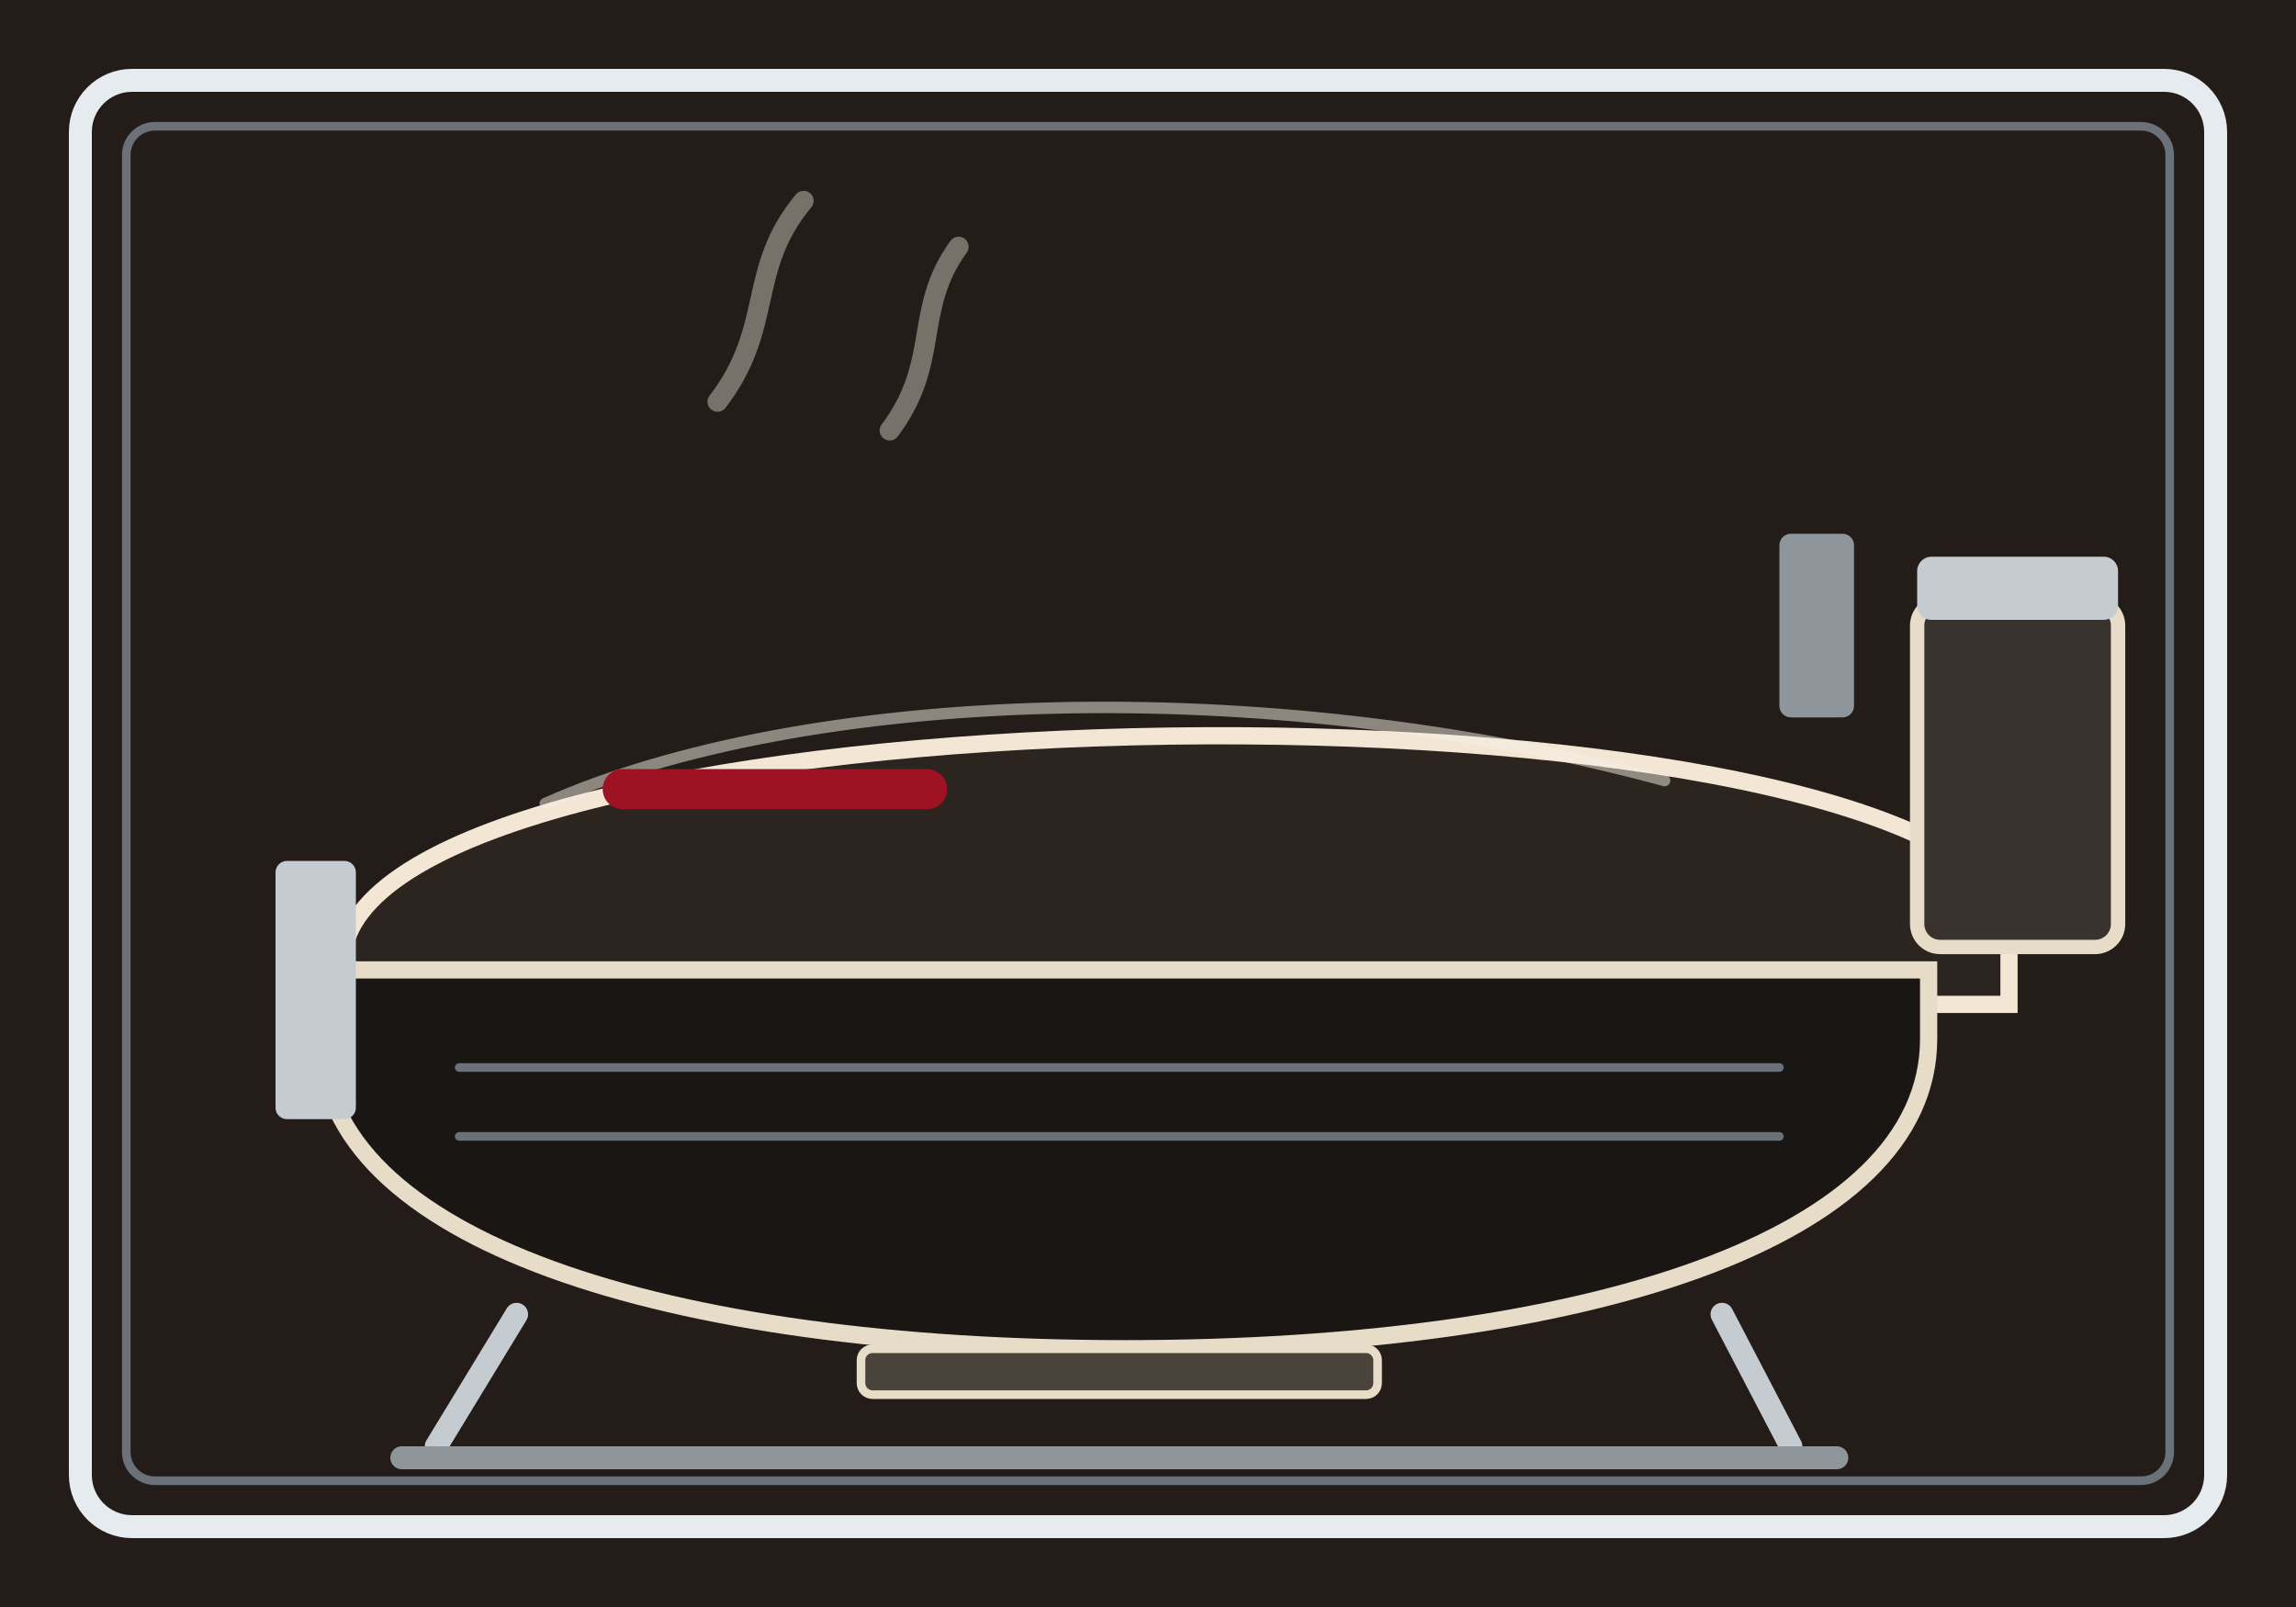
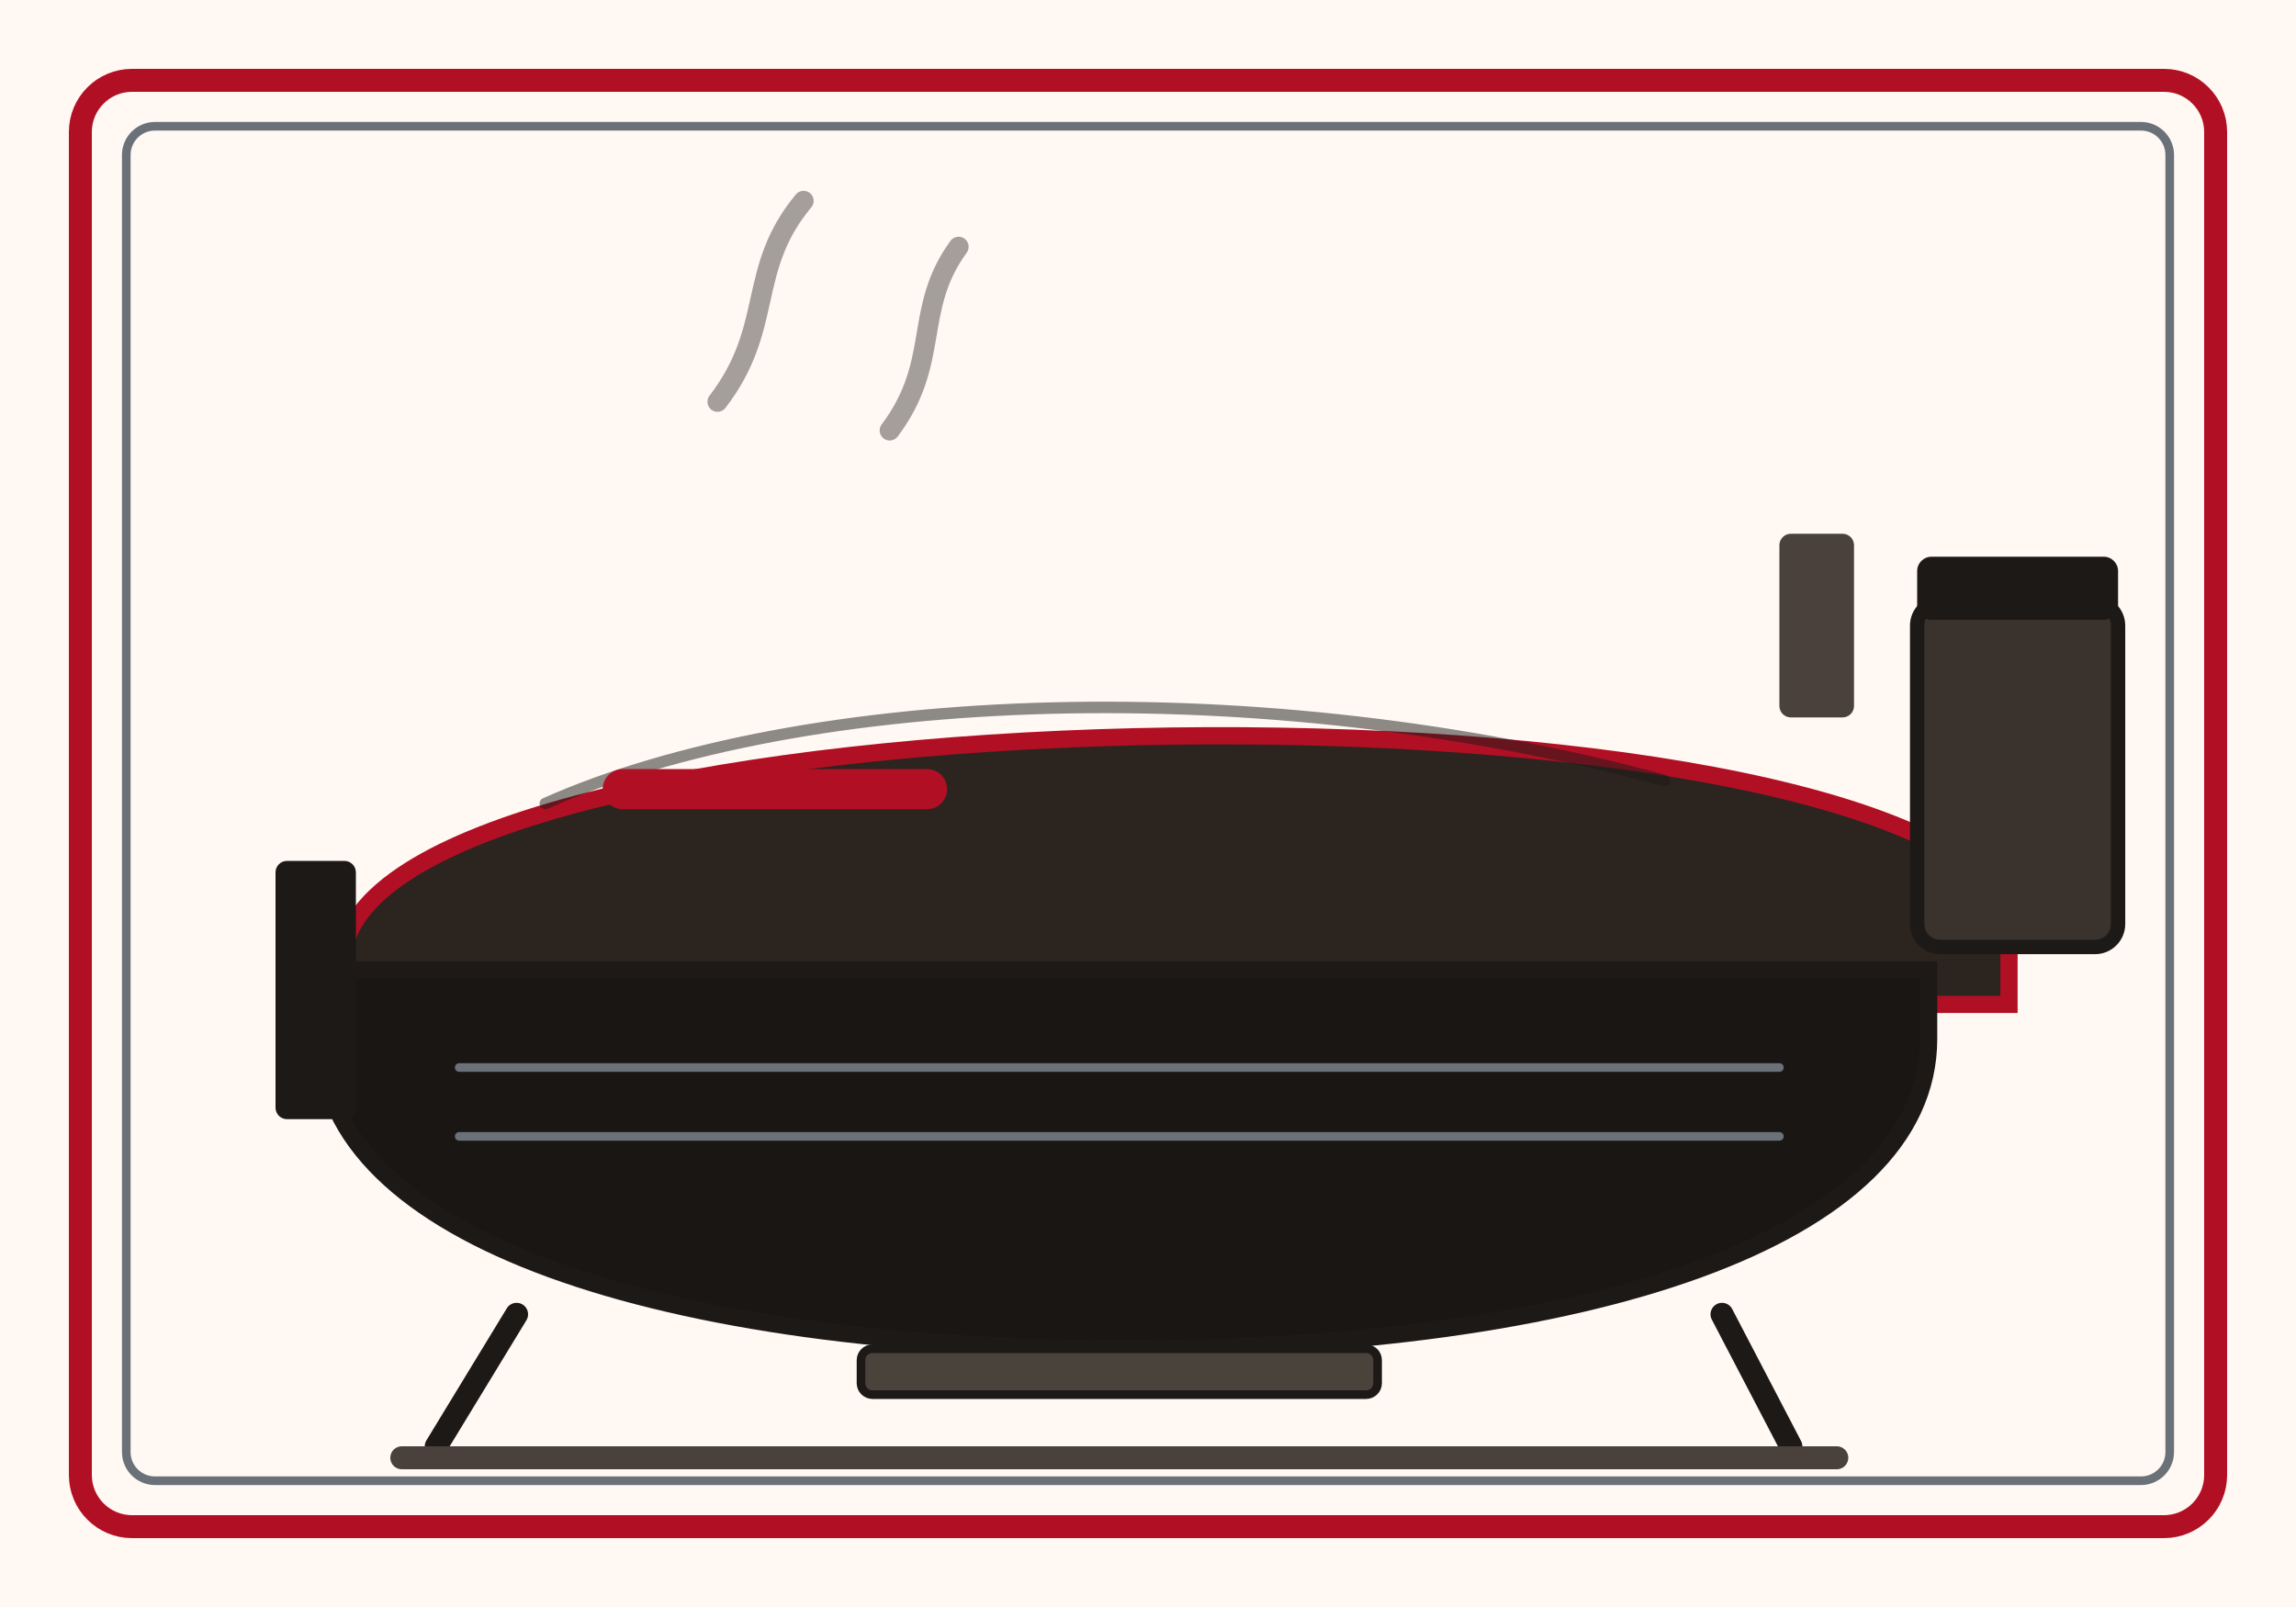
<svg xmlns="http://www.w3.org/2000/svg" viewBox="0 0 800 560" fill="none">
-   <rect width="800" height="560" fill="#231C18" />
-   <rect x="28" y="28" width="744" height="504" rx="18" stroke="#E6EBEF" stroke-width="8" />
+   <rect width="800" height="560" fill="#FFF8F3" />
+   <rect x="28" y="28" width="744" height="504" rx="18" stroke="#B10F24" stroke-width="8" />
  <rect x="44" y="44" width="712" height="472" rx="10" stroke="#6A7178" stroke-width="3" />
-   <path d="M250 140c20-26 10-46 30-70M310 150c18-24 8-42 24-64" stroke="#F6F0E4" stroke-width="7" stroke-linecap="round" opacity=".4" />
-   <path d="M120 330c20-90 520-100 580-16v36H120v-20z" fill="#2C241F" stroke="#F3E6D4" stroke-width="6" />
-   <path d="M190 280c90-40 250-46 390-8" stroke="#F6F0E4" stroke-width="4" stroke-linecap="round" opacity=".5" />
-   <rect x="210" y="268" width="120" height="14" rx="7" fill="#9E1224" />
-   <rect x="620" y="186" width="26" height="64" rx="4" fill="#8E969C" />
-   <rect x="668" y="210" width="70" height="120" rx="8" fill="#3A322C" stroke="#E7DCC8" stroke-width="5" />
-   <rect x="668" y="194" width="70" height="22" rx="5" fill="#C5CCD1" />
-   <path d="M112 338h560v24c0 70-120 108-280 108S112 432 112 362v-24z" fill="#1A1614" stroke="#E7DCC8" stroke-width="6" />
+   <path d="M250 140c20-26 10-46 30-70M310 150c18-24 8-42 24-64" stroke="#1C1917" stroke-width="7" stroke-linecap="round" opacity=".4" />
+   <path d="M120 330c20-90 520-100 580-16v36H120v-20z" fill="#2C241F" stroke="#B10F24" stroke-width="6" />
+   <path d="M190 280c90-40 250-46 390-8" stroke="#1C1917" stroke-width="4" stroke-linecap="round" opacity=".5" />
+   <rect x="210" y="268" width="120" height="14" rx="7" fill="#B10F24" />
+   <rect x="620" y="186" width="26" height="64" rx="4" fill="#4A403C" />
+   <rect x="668" y="210" width="70" height="120" rx="8" fill="#3A322C" stroke="#1C1917" stroke-width="5" />
+   <rect x="668" y="194" width="70" height="22" rx="5" fill="#1C1917" />
+   <path d="M112 338h560v24c0 70-120 108-280 108S112 432 112 362v-24z" fill="#1A1614" stroke="#1C1917" stroke-width="6" />
  <path d="M160 372h460M160 396h460" stroke="#6A7178" stroke-width="3" stroke-linecap="round" />
-   <rect x="96" y="300" width="28" height="90" rx="4" fill="#C5CCD1" />
-   <path d="M180 458l-28 46M600 458l24 46" stroke="#C5CCD1" stroke-width="8" stroke-linecap="round" />
-   <path d="M140 508h500" stroke="#8E969C" stroke-width="8" stroke-linecap="round" />
-   <rect x="300" y="470" width="180" height="16" rx="4" fill="#4A433C" stroke="#E7DCC8" stroke-width="3" />
+   <rect x="96" y="300" width="28" height="90" rx="4" fill="#1C1917" />
+   <path d="M180 458l-28 46M600 458l24 46" stroke="#1C1917" stroke-width="8" stroke-linecap="round" />
+   <path d="M140 508h500" stroke="#4A403C" stroke-width="8" stroke-linecap="round" />
+   <rect x="300" y="470" width="180" height="16" rx="4" fill="#4A433C" stroke="#1C1917" stroke-width="3" />
</svg>
